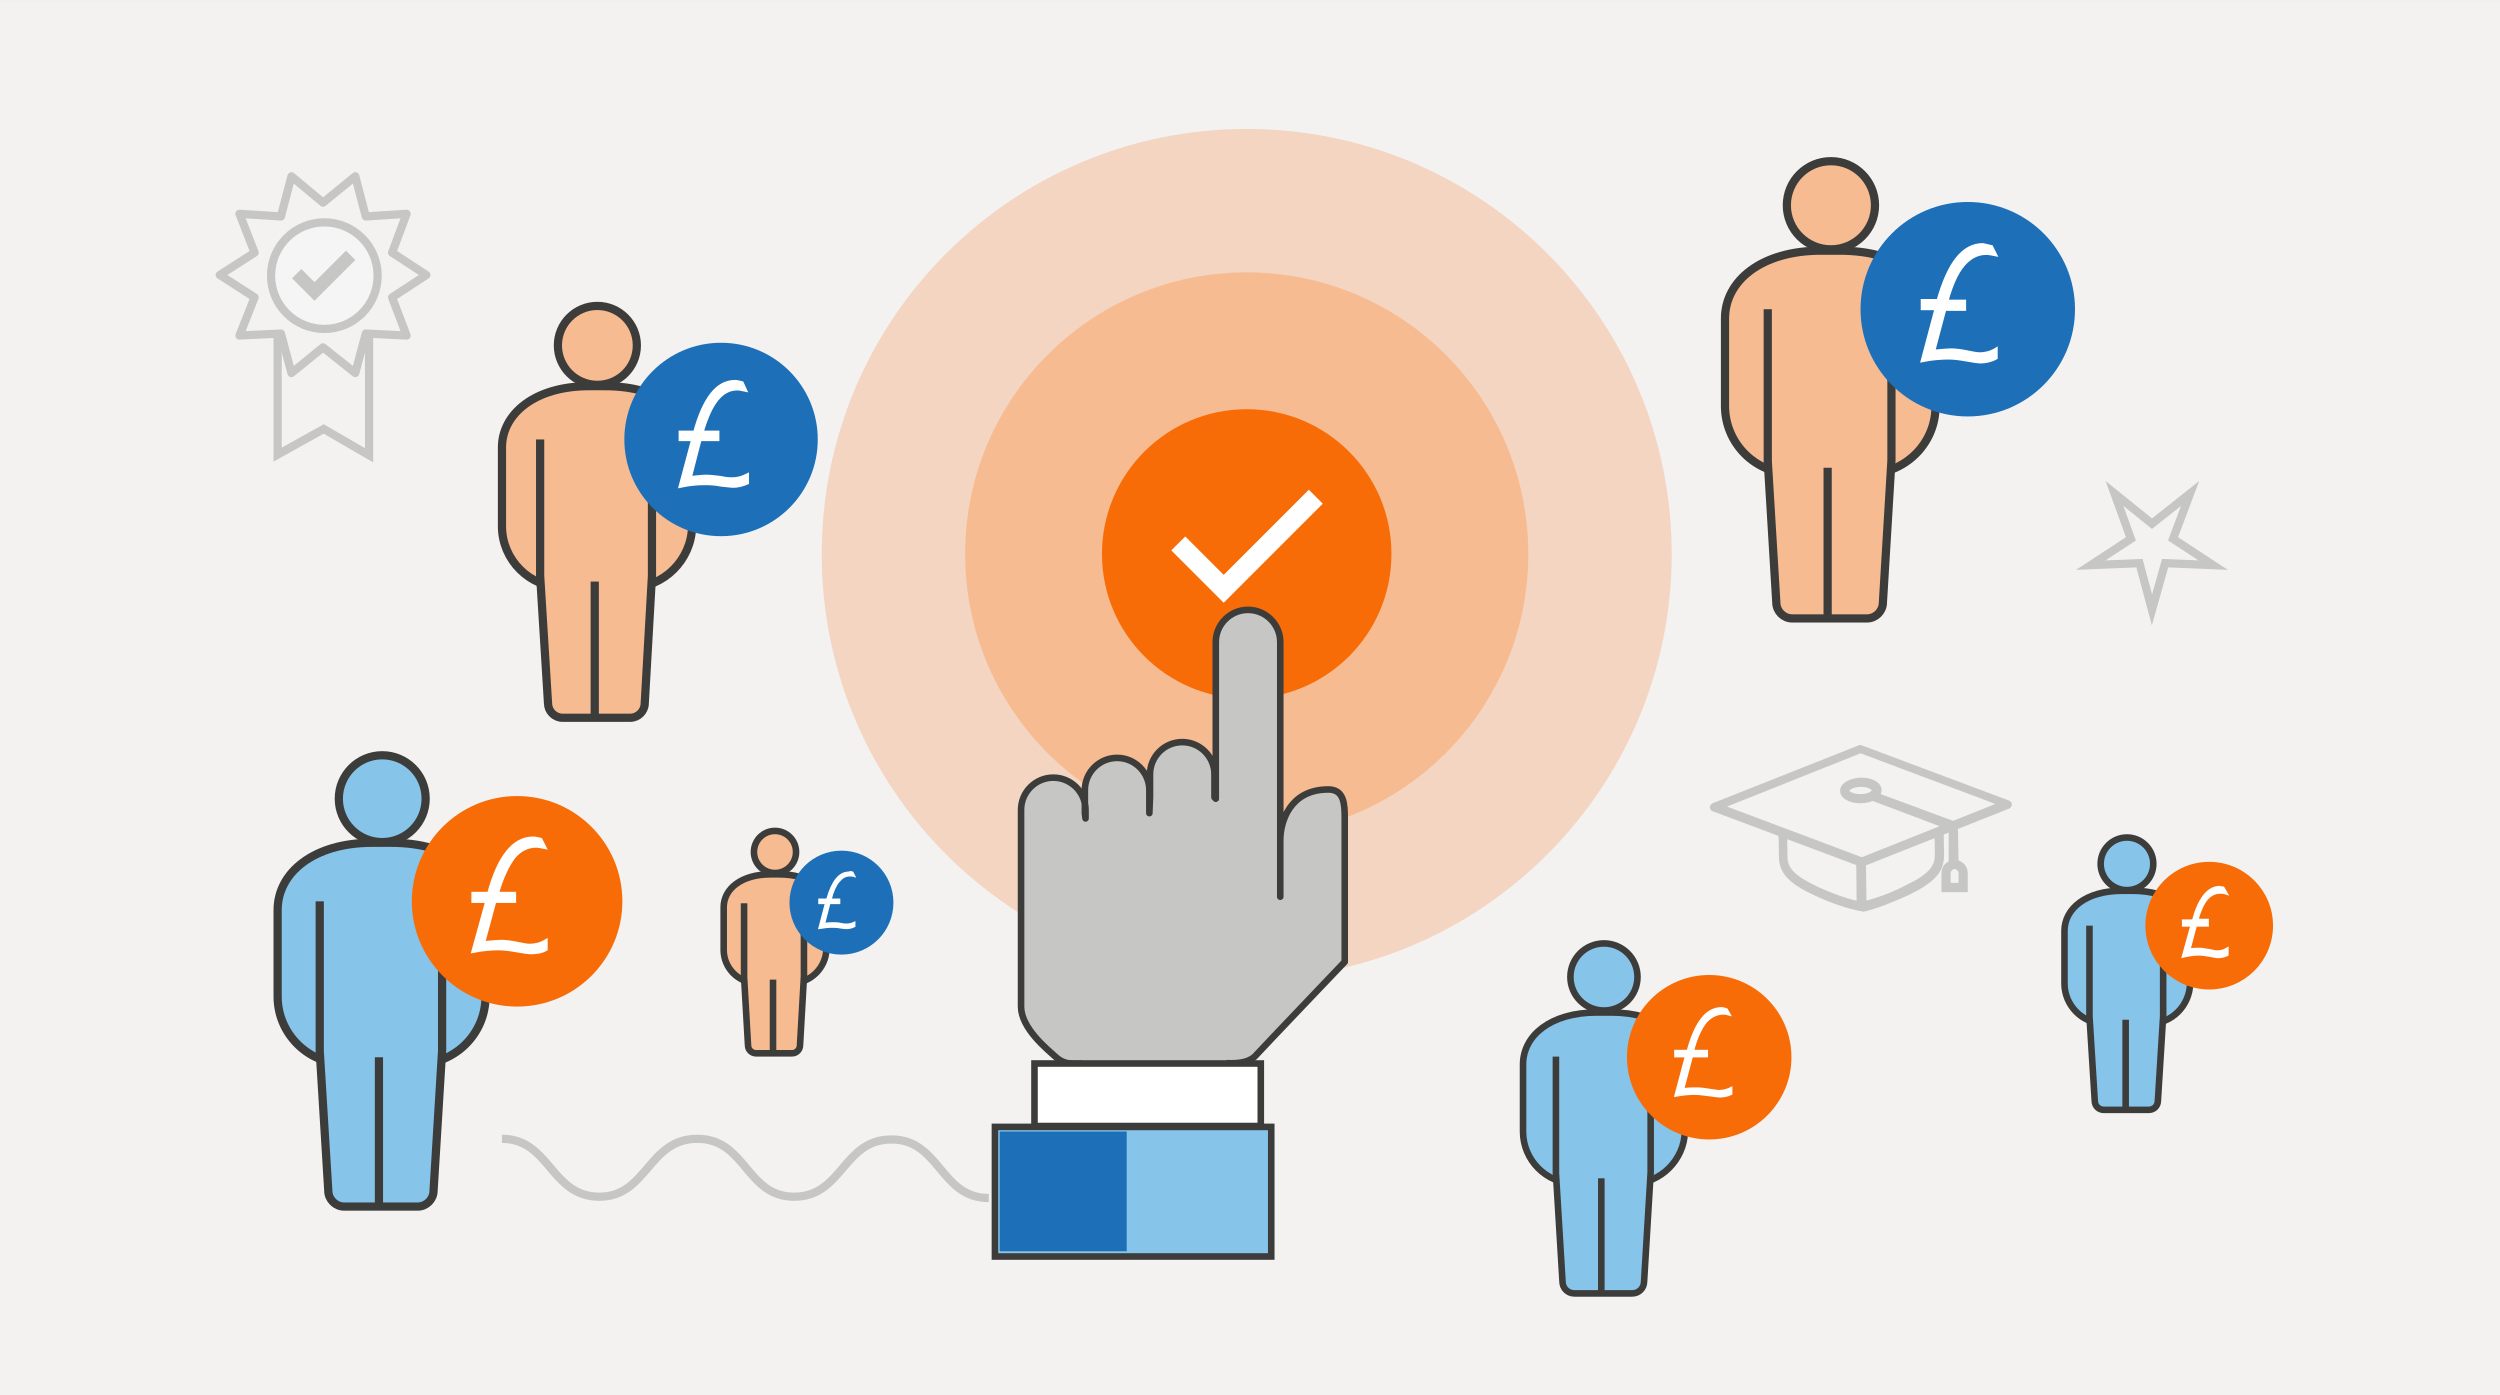
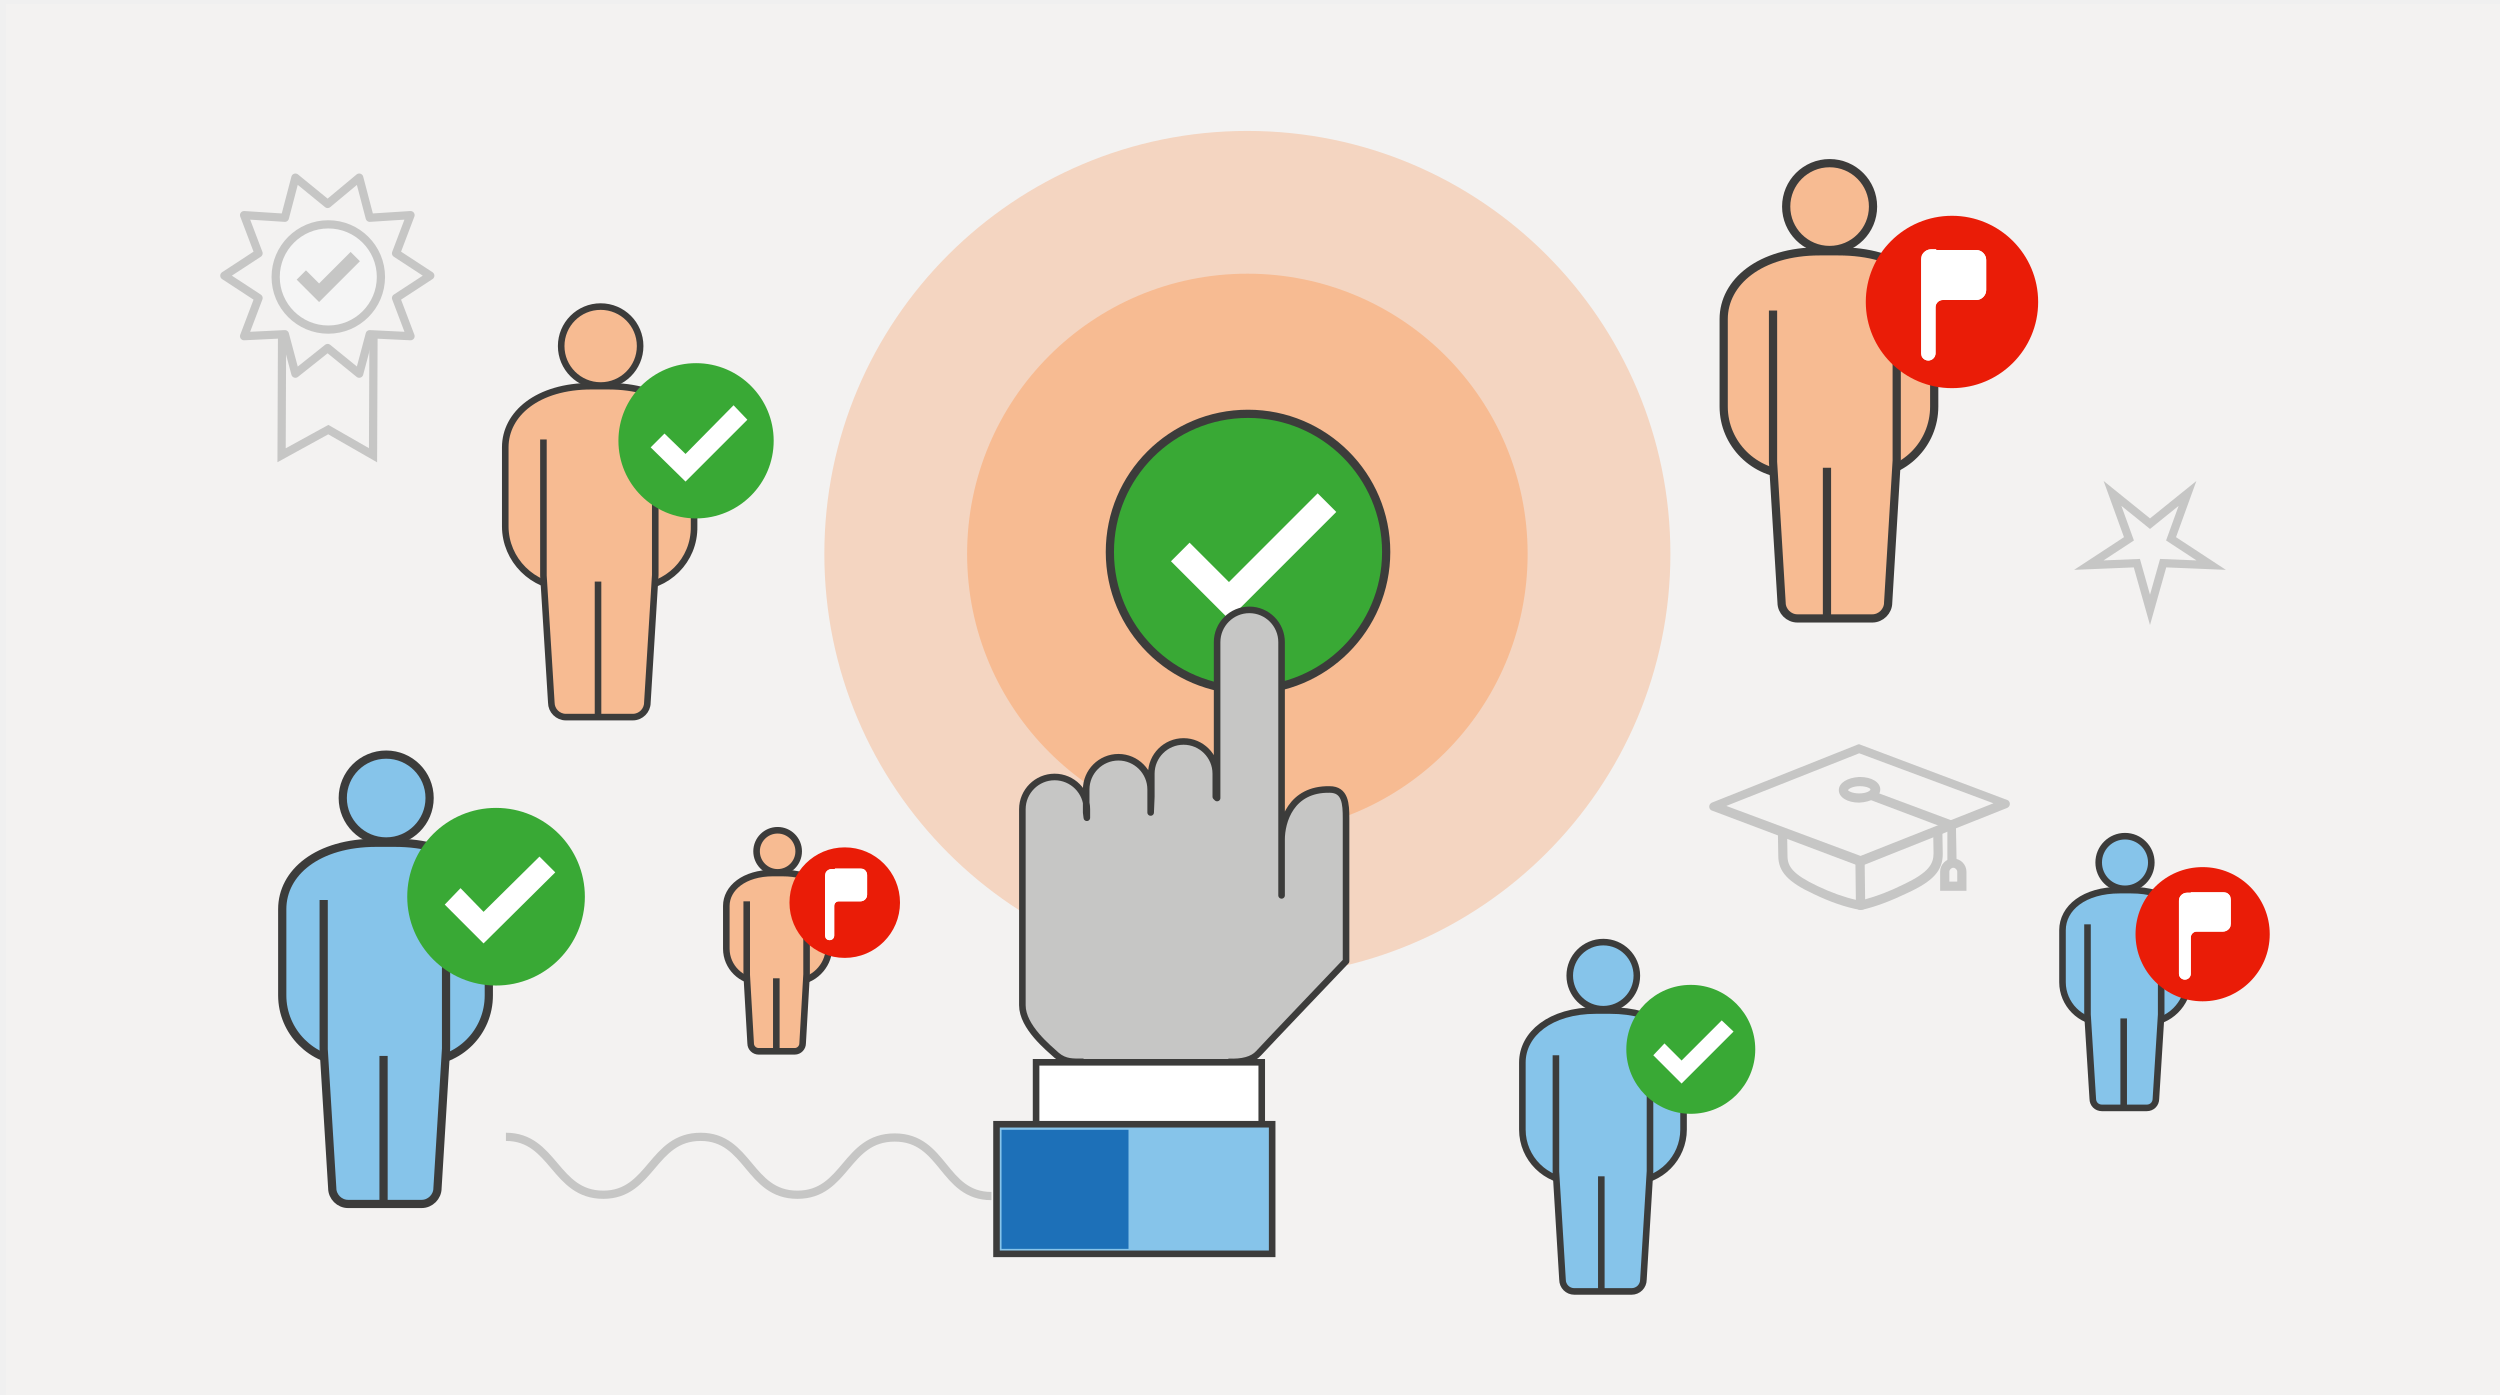
- <svg xmlns="http://www.w3.org/2000/svg" version="1.1" id="Layer_1" x="0px" y="0px" viewBox="0 0 380 212" style="enable-background:new 0 0 380 212;" xml:space="preserve">
+ <svg xmlns="http://www.w3.org/2000/svg" xmlns:xlink="http://www.w3.org/1999/xlink" version="1.1" id="Layer_1" x="0px" y="0px" viewBox="0 0 380 212" style="enable-background:new 0 0 380 212;" xml:space="preserve">
  <style type="text/css">
	.st0{fill-rule:evenodd;clip-rule:evenodd;fill:#F3F2F1;}
- 	.st1{fill:#F76C06;stroke:#3C3C3B;stroke-miterlimit:10;}
- 	.st2{fill:#C6C6C5;stroke:#3C3C3B;stroke-miterlimit:10;}
- 	.st3{fill:#86C4EA;stroke:#3C3C3B;stroke-miterlimit:10;}
- 	.st4{fill:#1D70B8;}
- 	.st5{fill:none;stroke:#3C3C3B;stroke-miterlimit:10;}
- 	.st6{fill:none;stroke:#1D70B8;stroke-width:1.25;stroke-miterlimit:10;}
- 	.st7{fill:#FFFFFF;stroke:#3C3C3B;stroke-miterlimit:10;}
- 	.st8{fill:none;stroke:#3C3C3B;stroke-width:2;stroke-miterlimit:10;}
- 	.st9{fill:#C6C6C5;stroke:#3C3C3B;stroke-linejoin:round;stroke-miterlimit:10;}
- 	.st10{fill:none;stroke:#C6C6C5;stroke-width:1.25;stroke-miterlimit:10;}
- 	.st11{fill:#C6C6C5;}
- 	.st12{fill:#F3F2F1;stroke:#C6C6C5;stroke-width:1.25;stroke-miterlimit:10;}
- 	.st13{fill:#F4D5C1;}
- 	.st14{fill:#F7BB92;}
- 	.st15{fill:#F76C06;}
- 	.st16{fill:#86C4EA;stroke:#3C3C3B;stroke-width:1.25;stroke-miterlimit:10;}
- 	.st17{fill:none;stroke:#3C3C3B;stroke-width:1.25;stroke-miterlimit:10;}
- 	.st18{fill:#FFFFFF;stroke:#FFFFFF;stroke-width:0.5;stroke-miterlimit:10;}
- 	.st19{fill:#F7BB92;stroke:#3C3C3B;stroke-width:1.25;stroke-miterlimit:10;}
- 	.st20{fill:#FFFFFF;stroke:#FFFFFF;stroke-width:0.25;stroke-miterlimit:10;}
- 	.st21{fill:#F7BB92;stroke:#3C3C3B;stroke-miterlimit:10;}
- 	.st22{fill:#F3F2F1;stroke:#C6C6C5;stroke-width:1.25;stroke-linejoin:round;stroke-miterlimit:10;}
- 	.st23{fill:#F5F5F5;stroke:#C6C6C5;stroke-width:1.25;stroke-linejoin:round;stroke-miterlimit:10;}
- 	.st24{fill:none;stroke:#C6C6C5;stroke-width:2;stroke-miterlimit:10;}
- 	.st25{fill:#F3F2F1;}
- 	.st26{fill:none;stroke:#FFFFFF;stroke-width:3;stroke-miterlimit:10;}
+ 	.st1{fill:#F4D5C1;}
+ 	.st2{fill:#F7BB92;}
+ 	.st3{fill:#86C4EA;stroke:#3C3C3B;stroke-width:1.25;stroke-miterlimit:10;}
+ 	.st4{fill:none;stroke:#3C3C3B;stroke-width:1.25;stroke-miterlimit:10;}
+ 	.st5{fill:#F7BB92;stroke:#3C3C3B;stroke-width:1.25;stroke-miterlimit:10;}
+ 	.st6{fill:#86C4EA;stroke:#3C3C3B;stroke-miterlimit:10;}
+ 	.st7{fill:none;stroke:#3C3C3B;stroke-miterlimit:10;}
+ 	.st8{fill:#F7BB92;stroke:#3C3C3B;stroke-miterlimit:10;}
+ 	.st9{fill:#F3F2F1;stroke:#C6C6C5;stroke-width:1.25;stroke-miterlimit:10;}
+ 	.st10{fill:#F3F2F1;stroke:#C6C6C5;stroke-width:1.25;stroke-linejoin:round;stroke-miterlimit:10;}
+ 	.st11{fill:#F5F5F5;stroke:#C6C6C5;stroke-width:1.25;stroke-linejoin:round;stroke-miterlimit:10;}
+ 	.st12{fill:none;stroke:#C6C6C5;stroke-width:2;stroke-miterlimit:10;}
+ 	.st13{fill:#F3F2F1;}
+ 	.st14{fill:#C6C6C5;}
+ 	.st15{fill:none;stroke:#C6C6C5;stroke-width:1.25;stroke-miterlimit:10;}
+ 	.st16{fill:#39A935;stroke:#3C3C3B;stroke-width:1.25;stroke-miterlimit:10;}
+ 	.st17{fill:none;stroke:#FFFFFF;stroke-width:4;stroke-miterlimit:10;}
+ 	.st18{fill:#C6C6C5;stroke:#3C3C3B;stroke-linejoin:round;stroke-miterlimit:10;}
+ 	.st19{fill:#FFFFFF;stroke:#3C3C3B;stroke-miterlimit:10;}
+ 	.st20{fill:#1D70B8;}
+ 	.st21{fill:#EA1C07;}
+ 	.st22{clip-path:url(#SVGID_00000114795679045104964370000007397164315172735111_);}
+ 	.st23{clip-path:url(#SVGID_00000056414300517577376310000014920754704589030058_);}
+ 	.st24{clip-path:url(#SVGID_00000036253452081469710280000016693524814414027161_);}
+ 	.st25{fill:#39A935;}
+ 	.st26{fill:#FFFFFF;}
</style>
-   <rect x="1227.2" y="1643.7" class="st0" width="329.2" height="183.6" />
-   <polygon class="st1" points="1365.7,1716.8 1413.7,1694.6 1413.7,1772.7 1365.7,1750.6 " />
-   <rect x="1328.1" y="1719.9" class="st2" width="21.7" height="27.7" />
-   <rect x="1333.5" y="1716.9" class="st3" width="32.4" height="33.7" />
-   <rect x="1334.3" y="1717.6" class="st4" width="30.9" height="15.5" />
-   <rect x="1413.6" y="1692.3" transform="matrix(-1 -1.224647e-16 1.224647e-16 -1 2831.65 3468.437)" class="st3" width="4.4" height="83.8" />
-   <rect x="1414.3" y="1693.1" class="st4" width="2.9" height="39.8" />
-   <line class="st5" x1="1372.7" y1="1733.4" x2="1405.1" y2="1733.4" />
-   <line class="st5" x1="1372.7" y1="1724.5" x2="1405.1" y2="1717.1" />
-   <line class="st5" x1="1372.7" y1="1742.3" x2="1405.1" y2="1749.7" />
-   <polygon class="st2" points="1354.8,1750.8 1344,1750.8 1351.6,1778.5 1362.5,1778.5 " />
+   <rect x="0.9" y="0.6" class="st0" width="379.7" height="211.8" />
+   <circle class="st1" cx="189.6" cy="84.2" r="64.3" />
+   <circle class="st2" cx="189.6" cy="84.2" r="42.6" />
  <g>
-     <line class="st6" x1="1458.8" y1="1732.8" x2="1431.6" y2="1732.8" />
-     <polyline class="st6" points="1449.5,1723.3 1458.9,1732.7 1449.2,1742.4  " />
+     <path class="st3" d="M64.2,161.4H53c-5.6,0-10.1-4.6-10.1-10.1v-13.1c0-5.6,5.4-10.1,14.3-10.1H60c9.3,0,14.3,4.6,14.3,10.1v13.1   C74.3,156.9,69.8,161.4,64.2,161.4z" />
+     <circle class="st3" cx="58.7" cy="121.3" r="6.6" />
+     <path class="st3" d="M67.8,136.8v22.6l-1.3,21.2c0,1.3-1.1,2.4-2.4,2.4H52.9c-1.3,0-2.4-1.1-2.4-2.4l-1.3-21.1v-22.7" />
+     <line class="st4" x1="58.3" y1="182.8" x2="58.3" y2="160.5" />
+   </g>
+   <path class="st5" d="M283.7,72.1h-11.4c-5.6,0-10.3-4.6-10.3-10.3V48.5c0-5.6,5.5-10.3,14.6-10.3h2.8c9.5,0,14.6,4.6,14.6,10.3v13.3  C294,67.5,289.4,72.1,283.7,72.1z" />
+   <circle class="st5" cx="278.1" cy="31.4" r="6.6" />
+   <path class="st5" d="M288.3,47.1V70L287,91.6c0,1.3-1.1,2.4-2.4,2.4h-11.4c-1.3,0-2.4-1.1-2.4-2.4l-1.3-21.4v-23" />
+   <line class="st4" x1="277.7" y1="93.8" x2="277.7" y2="71.1" />
+   <g>
+     <path class="st6" d="M248,179.6h-8.7c-4.3,0-7.9-3.5-7.9-7.9v-10.2c0-4.3,4.2-7.9,11.2-7.9h2.1c7.3,0,11.2,3.5,11.2,7.9v10.2   C255.9,176,252.4,179.6,248,179.6z" />
+     <circle class="st6" cx="243.7" cy="148.3" r="5.1" />
+     <path class="st6" d="M250.8,160.4V178l-1,16.5c0,1-0.8,1.8-1.8,1.8h-8.7c-1,0-1.8-0.8-1.8-1.8l-1-16.4v-17.7" />
+     <line class="st7" x1="243.4" y1="196.2" x2="243.4" y2="178.8" />
+   </g>
+   <path class="st8" d="M120.9,149.2h-5.5c-2.7,0-5-2.2-5-5v-6.5c0-2.7,2.7-5,7.1-5h1.4c4.6,0,7.1,2.2,7.1,5v6.5  C125.9,146.9,123.6,149.2,120.9,149.2z" />
+   <circle class="st8" cx="118.2" cy="129.4" r="3.2" />
+   <path class="st8" d="M122.6,137v11.1l-0.6,10.5c0,0.6-0.5,1.2-1.2,1.2h-5.5c-0.6,0-1.2-0.5-1.2-1.2l-0.6-10.4V137" />
+   <line class="st7" x1="118" y1="159.7" x2="118" y2="148.7" />
+   <path class="st8" d="M96.3,89.3H86.1c-5.1,0-9.3-4.2-9.3-9.3v-12c0-5.1,4.9-9.3,13.1-9.3h2.5c8.5,0,13.1,4.2,13.1,9.3v12  C105.6,85.2,101.4,89.3,96.3,89.3z" />
+   <circle class="st8" cx="91.3" cy="52.6" r="6" />
+   <path class="st8" d="M99.6,66.8v20.6l-1.2,19.4c0,1.2-1,2.2-2.2,2.2H86c-1.2,0-2.2-1-2.2-2.2l-1.2-19.3V66.8" />
+   <line class="st7" x1="90.9" y1="108.8" x2="90.9" y2="88.4" />
+   <g>
+     <path class="st6" d="M326.4,155.4h-6.8c-3.4,0-6.1-2.8-6.1-6.1v-7.9c0-3.4,3.3-6.1,8.7-6.1h1.7c5.6,0,8.7,2.8,8.7,6.1v7.9   C332.5,152.6,329.7,155.4,326.4,155.4z" />
+     <circle class="st6" cx="323" cy="131.1" r="4" />
+     <path class="st6" d="M328.5,140.5v13.7l-0.8,12.8c0,0.8-0.6,1.4-1.4,1.4h-6.8c-0.8,0-1.4-0.6-1.4-1.4l-0.8-12.8v-13.7" />
+     <line class="st7" x1="322.8" y1="168.3" x2="322.8" y2="154.8" />
  </g>
  <g>
-     <line class="st6" x1="1451" y1="1705.5" x2="1424.5" y2="1711.4" />
-     <polyline class="st6" points="1440,1698.2 1451.2,1705.4 1443.8,1717  " />
+     <polygon class="st9" points="42.8,69.2 42.9,43.8 56.8,43.9 56.7,69.2 49.9,65.3  " />
+     <polygon class="st10" points="49.8,31 54.6,27 56.2,33.1 62.4,32.7 60.2,38.5 65.4,41.9 60.2,45.3 62.4,51.1 56.2,50.8 54.6,56.8    49.8,52.9 44.9,56.8 43.3,50.8 37.1,51.1 39.3,45.3 34.1,41.9 39.3,38.5 37.1,32.7 43.3,33.1 44.9,27  " />
+     <circle class="st11" cx="49.9" cy="42.1" r="8" />
+     <polyline class="st12" points="45.8,41.8 48.5,44.5 54,39  " />
  </g>
  <g>
-     <line class="st6" x1="1450.2" y1="1759.8" x2="1423.7" y2="1753.9" />
-     <polyline class="st6" points="1443.3,1748.5 1450.4,1759.8 1438.7,1767.2  " />
+     <path class="st13" d="M282.7,120.4c-2.2,0-4.4,0-6.7,0.1c-2.9,0.1-5.2,1.7-5.1,3.7c0,2,0,3.9,0.1,5.9c0,1.9,1,3.4,5,5.2   c2.4,1.1,4.7,1.9,6.9,2.4L282.7,120.4z" />
+     <path class="st14" d="M282.8,138.3c0,0-0.1,0-0.1,0c-2.2-0.4-4.5-1.2-7-2.4c-3.9-1.8-5.4-3.4-5.4-5.8l-0.1-5.9   c0-2.3,2.6-4.3,5.8-4.3l6.7-0.1c0,0,0,0,0,0c0.4,0,0.7,0.3,0.7,0.7l0.2,17.2c0,0.2-0.1,0.4-0.3,0.5   C283.1,138.2,283,138.3,282.8,138.3z M282,121.1l-6,0.1c-2.4,0.1-4.5,1.4-4.4,3l0.1,5.9c0,1.6,0.8,2.8,4.6,4.6   c2.1,1,4.1,1.7,5.9,2.1L282,121.1z" />
+     <path class="st13" d="M282.6,120.4c2.2,0,4.4,0,6.7-0.1c2.9,0,5.2,1.6,5.2,3.6c0,2,0,3.9,0.1,5.9c0,1.9-0.9,3.4-4.9,5.3   c-2.4,1.2-4.7,2-6.8,2.5L282.6,120.4z" />
+     <path class="st14" d="M282.8,138.3c-0.2,0-0.3-0.1-0.4-0.1c-0.2-0.1-0.3-0.3-0.3-0.5l-0.2-17.2c0-0.4,0.3-0.7,0.7-0.7l6.7-0.1   c3.2,0,5.9,1.9,5.9,4.2l0.1,5.9c0,2.5-1.4,4.1-5.3,5.9c-2.5,1.2-4.8,2.1-7,2.6C282.9,138.3,282.9,138.3,282.8,138.3z M283.3,121   l0.2,15.7c1.8-0.5,3.7-1.2,5.9-2.3c3.8-1.8,4.5-3.1,4.5-4.7l-0.1-5.9c0-1.5-2.1-2.8-4.5-2.9L283.3,121z" />
+     <path class="st13" d="M282.7,130.9l-22.3-8.4l22.1-8.8l22.3,8.4L282.7,130.9z" />
+     <path class="st14" d="M282.7,131.6c-0.1,0-0.2,0-0.2,0l-22.3-8.4c-0.3-0.1-0.4-0.4-0.4-0.6c0-0.3,0.2-0.5,0.4-0.6l22.1-8.8   c0.2-0.1,0.3-0.1,0.5,0l22.3,8.4c0.3,0.1,0.4,0.4,0.4,0.6c0,0.3-0.2,0.5-0.4,0.6l-22.1,8.8C282.9,131.5,282.8,131.6,282.7,131.6z    M262.4,122.5l20.4,7.6l20.2-8l-20.4-7.6L262.4,122.5z" />
+     <path class="st14" d="M296.7,131.7c-0.4,0-0.7-0.3-0.7-0.7l0-5l-13.8-5.2c-0.4-0.1-0.5-0.5-0.4-0.9c0.1-0.4,0.5-0.5,0.9-0.4   l14.2,5.3c0.3,0.1,0.4,0.4,0.4,0.6l0.1,5.5C297.4,131.3,297.1,131.7,296.7,131.7C296.7,131.7,296.7,131.7,296.7,131.7z" />
+     <path class="st13" d="M285.1,120c0,0.7-1.1,1.2-2.4,1.3c-1.3,0-2.4-0.5-2.4-1.2c0-0.7,1.1-1.2,2.4-1.3   C284,118.8,285.1,119.3,285.1,120z" />
+     <path class="st14" d="M282.6,122c-1.8,0-3.1-0.8-3.1-1.9c0-1.1,1.3-1.9,3.1-2l0.1,0c1.8,0,3.1,0.8,3.1,1.9   C285.8,121.1,284.5,121.9,282.6,122C282.7,122,282.6,122,282.6,122z M282.7,119.5c-1.1,0-1.7,0.4-1.8,0.6c0,0.1,0.6,0.5,1.7,0.5   v0.7l0-0.7c1.1,0,1.7-0.4,1.7-0.6C284.4,119.9,283.8,119.5,282.7,119.5z" />
+     <path class="st13" d="M298.1,134.7v-2.2c0-0.7-0.6-1.3-1.3-1.3c-0.7,0-1.3,0.6-1.3,1.3v2.2H298.1z" />
+     <path class="st14" d="M298.8,135.4h-3.9v-2.9c0-1.1,0.9-2,2-2c1.1,0,2,0.9,2,2V135.4z M296.3,134h1.2v-1.5c0-0.3-0.3-0.6-0.6-0.6   c-0.3,0-0.6,0.3-0.6,0.6V134z" />
+   </g>
+   <polygon class="st9" points="326.8,79.6 332.5,75 330,81.9 336.1,85.9 328.8,85.6 326.8,92.7 324.8,85.6 317.5,85.9 323.6,81.9   321.1,75 " />
+   <path class="st15" d="M76.9,172.8c7.3,0,7.4,8.8,14.8,8.8c7.3,0,7.4-8.8,14.8-8.8c7.3,0,7.3,8.8,14.7,8.8s7.3-8.7,14.8-8.7  s7.3,8.9,14.7,8.9" />
+   <g>
+     <circle class="st16" cx="189.7" cy="83.9" r="21" />
+     <polyline class="st17" points="179.4,83.9 186.8,91.3 201.7,76.4  " />
  </g>
  <g>
-     <polygon class="st2" points="1266.6,1702.1 1301.8,1702.1 1301.8,1725.5 1281.6,1725.5 1272.8,1732.6 1272.7,1725.5 1266.6,1725.5     " />
-     <polygon class="st7" points="1318.1,1688.2 1275.6,1688.2 1275.6,1716.4 1300,1716.4 1310.7,1724.9 1310.7,1716.4 1318.1,1716.4     " />
-     <line class="st5" x1="1283.5" y1="1697.3" x2="1309.8" y2="1697.3" />
-     <line class="st5" x1="1283.5" y1="1702.3" x2="1309.8" y2="1702.3" />
-     <line class="st5" x1="1283.5" y1="1707.3" x2="1302.2" y2="1707.3" />
+     <path class="st18" d="M164.7,161.4c-1.6,0-2.8,0.1-4.1-1c-1.2-1.1-5.2-4.3-5.2-7.6c0-2.5,0-26.3,0-26.3V123c0-2.7,2.2-4.9,4.9-4.9   h0c2.7,0,4.9,2.2,4.9,4.9v1.3l-0.1-0.8v-3.5c0-2.7,2.2-4.9,4.9-4.9h0c2.7,0,4.9,2.2,4.9,4.9v3.5l0.1-2.4v-3.5   c0-2.7,2.2-4.9,4.9-4.9l0,0c2.7,0,4.9,2.2,4.9,4.9v3.5l0.2,0.2V97.6c0-2.7,2.2-4.9,4.9-4.9h0c2.7,0,4.9,2.2,4.9,4.9v38.5h0v-8.5   c0-2.7,1.4-7.7,7.3-7.6h0c2.4,0,2.5,2.2,2.5,4.4v21.7c0,0-12.4,13-13.3,14s-2.5,1.4-4.6,1.3" />
+     <rect x="169.9" y="149" transform="matrix(-1.836970e-16 1 -1 -1.836970e-16 340.7845 -8.4275)" class="st19" width="9.5" height="34.3" />
+     <rect x="162.6" y="159.8" transform="matrix(6.123234e-17 -1 1 6.123234e-17 -8.3309 353.186)" class="st6" width="19.7" height="41.9" />
+     <rect x="152.8" y="171.1" transform="matrix(6.123234e-17 -1 1 6.123234e-17 -18.8667 342.6278)" class="st20" width="18.1" height="19.3" />
  </g>
  <g>
-     <polygon class="st2" points="1289.2,1775 1313.6,1775 1313.6,1791.2 1299.6,1791.2 1293.5,1796.1 1293.5,1791.2 1289.2,1791.2  " />
-     <polygon class="st7" points="1324.9,1765.3 1295.5,1765.3 1295.5,1784.9 1312.4,1784.9 1319.8,1790.8 1319.8,1784.9 1324.9,1784.9     " />
-     <line class="st5" x1="1301" y1="1771.6" x2="1319.2" y2="1771.6" />
-     <line class="st5" x1="1301" y1="1775.1" x2="1319.2" y2="1775.1" />
-     <line class="st5" x1="1301" y1="1778.6" x2="1313.9" y2="1778.6" />
-   </g>
-   <g>
-     <polygon class="st3" points="1399.9,1801.5 1383.1,1801.5 1383.1,1778 1394.7,1778 1399.9,1782.8  " />
-     <polyline class="st5" points="1394.5,1779.2 1394.5,1782.9 1398.5,1782.9  " />
-     <line class="st5" x1="1385.5" y1="1788.6" x2="1397.7" y2="1788.6" />
-     <line class="st5" x1="1385.5" y1="1791.1" x2="1397.7" y2="1791.1" />
-     <line class="st5" x1="1385.5" y1="1793.6" x2="1394.7" y2="1793.6" />
-     <line class="st5" x1="1385.5" y1="1786.2" x2="1397.7" y2="1786.2" />
-   </g>
-   <g>
-     <polygon class="st3" points="1359.5,1698.4 1339.4,1698.4 1339.4,1670.1 1353.3,1670.1 1359.5,1675.9  " />
-     <polyline class="st5" points="1353.1,1671.5 1353.1,1676 1357.8,1676  " />
-     <line class="st5" x1="1342.2" y1="1682.9" x2="1356.9" y2="1682.9" />
-     <line class="st5" x1="1342.2" y1="1685.9" x2="1356.9" y2="1685.9" />
-     <line class="st5" x1="1342.2" y1="1688.8" x2="1353.3" y2="1688.8" />
-     <line class="st5" x1="1342.2" y1="1679.9" x2="1356.9" y2="1679.9" />
-   </g>
-   <g>
-     <path class="st7" d="M1471.5,1740.6l44.4,0l0.1,0h0.1c2.7,0,4.9-2.2,4.9-4.9h0v-42.4h-44.8v8.1" />
-     <path class="st2" d="M1476.3,1701.6v34.1c0,2.7-2.2,4.9-4.9,4.9h-0.1c-2.7,0-4.9-2.2-4.9-4.9v-34.1H1476.3z" />
-     <line class="st5" x1="1471.5" y1="1705.9" x2="1471.5" y2="1736.3" />
-     <rect x="1482.7" y="1699.7" class="st1" width="10.8" height="10.8" />
-     <line class="st8" x1="1497.6" y1="1702.5" x2="1515.6" y2="1702.5" />
-     <line class="st8" x1="1497.6" y1="1707.6" x2="1512.2" y2="1707.6" />
-     <line class="st5" x1="1482.2" y1="1716.2" x2="1515.6" y2="1716.2" />
-     <line class="st5" x1="1482.2" y1="1721.3" x2="1515.6" y2="1721.3" />
-     <line class="st5" x1="1482.2" y1="1726.4" x2="1515.6" y2="1726.4" />
-     <line class="st5" x1="1482.2" y1="1731.5" x2="1505.7" y2="1731.5" />
-   </g>
-   <g>
-     <path class="st9" d="M1493.8,1778.1c-1.1,0-1.9,0.1-2.8-0.7c-0.8-0.7-3.6-3-3.6-5.2c0-1.7,0-18.1,0-18.1v-2.4   c0-1.9,1.5-3.4,3.4-3.4l0,0c1.9,0,3.4,1.5,3.4,3.4v0.9l-0.1-0.6v-2.4c0-1.9,1.5-3.4,3.4-3.4l0,0c1.9,0,3.4,1.5,3.4,3.4v2.4l0.1-1.6   v-2.4c0-1.9,1.5-3.4,3.4-3.4h0c1.9,0,3.4,1.5,3.4,3.4v2.4l0.1,0.2v-16.4c0-1.9,1.5-3.4,3.4-3.4l0,0c1.9,0,3.4,1.5,3.4,3.4v26.5h0   v-5.9c0-1.9,1-5.3,5-5.2l0,0c1.7,0,1.7,1.5,1.7,3v14.9c0,0-8.5,8.9-9.1,9.6c-0.6,0.7-1.7,1-3.2,0.9" />
-     <rect x="1497.4" y="1769.6" transform="matrix(-1.836970e-16 1 -1 -1.836970e-16 3282.012 280.7776)" class="st7" width="6.5" height="23.6" />
-     <rect x="1492.4" y="1777" transform="matrix(6.123234e-17 -1 1 6.123234e-17 -292.2922 3290.532)" class="st3" width="13.5" height="28.8" />
-     <rect x="1485.6" y="1784.8" transform="matrix(6.123234e-17 -1 1 6.123234e-17 -299.5312 3283.278)" class="st4" width="12.5" height="13.2" />
-   </g>
-   <path class="st10" d="M1402.9,1672.5c5.3,0,5.3,6.3,10.7,6.3c5.3,0,5.3-6.3,10.7-6.3c5.3,0,5.3,6.3,10.6,6.3c5.3,0,5.3-6.3,10.7-6.3  s5.3,6.4,10.6,6.4" />
-   <g>
+     <circle class="st21" cx="296.7" cy="45.9" r="13.1" />
    <g>
-       <rect x="1462.8" y="1673.7" transform="matrix(0.9444 0.3287 -0.3287 0.9444 631.8187 -388.0783)" class="st11" width="1.6" height="1.6" />
-       <rect x="1464.2" y="1671.3" transform="matrix(0.7518 0.6594 -0.6594 0.7518 1466.082 -551.0302)" class="st11" width="1.6" height="1.6" />
-       <rect x="1466.6" y="1669.4" transform="matrix(0.4471 0.8945 -0.8945 0.4471 2305.282 -389.1447)" class="st11" width="1.6" height="1.6" />
-       <rect x="1469.4" y="1668.6" transform="matrix(7.835844e-02 0.9969 -0.9969 7.835844e-02 3019.349 72.9053)" class="st11" width="1.6" height="1.6" />
-       <rect x="1472.5" y="1669.1" transform="matrix(-0.3557 0.9346 -0.9346 -0.3557 3558.046 886.7704)" class="st11" width="1.6" height="1.6" />
-       <rect x="1475" y="1670.5" transform="matrix(-0.6628 0.7488 -0.7488 -0.6628 3705.406 1674.173)" class="st11" width="1.6" height="1.6" />
-       <rect x="1476.7" y="1673" transform="matrix(-0.9099 0.4149 -0.4149 -0.9099 3516.342 2583.773)" class="st11" width="1.6" height="1.6" />
-       <rect x="1477.5" y="1675.9" transform="matrix(-0.9997 2.284168e-02 -2.284168e-02 -0.9997 2994.422 3319.137)" class="st11" width="1.6" height="1.6" />
-     </g>
-     <rect x="1477.1" y="1678.7" transform="matrix(-0.9444 -0.3287 0.3287 -0.9444 2321.465 3751.503)" class="st11" width="1.6" height="1.6" />
-     <rect x="1475.6" y="1681.2" transform="matrix(-0.7518 -0.6594 0.6594 -0.7518 1477.43 3920.062)" class="st11" width="1.6" height="1.6" />
-     <rect x="1473.3" y="1683" transform="matrix(-0.4471 -0.8945 0.8945 -0.4471 627.0215 3755.183)" class="st11" width="1.6" height="1.6" />
-     <rect x="1470.4" y="1683.8" transform="matrix(-7.835844e-02 -0.9969 0.9969 -7.835844e-02 -92.8928 3283.318)" class="st11" width="1.6" height="1.6" />
-     <rect x="1467.3" y="1683.4" transform="matrix(0.3557 -0.9346 0.9346 0.3557 -628.0513 2457.334)" class="st11" width="1.6" height="1.6" />
-     <rect x="1464.9" y="1681.9" transform="matrix(0.6628 -0.7488 0.7488 0.6628 -765.7613 1664.808)" class="st11" width="1.6" height="1.6" />
-     <rect x="1463.1" y="1679.4" transform="matrix(0.9099 -0.4149 0.4149 0.9099 -565.149 758.7548)" class="st11" width="1.6" height="1.6" />
-     <rect x="1462.4" y="1676.6" transform="matrix(0.9997 -2.284168e-02 2.284168e-02 0.9997 -37.9322 33.8603)" class="st11" width="1.6" height="1.6" />
-   </g>
-   <g>
-     <line class="st10" x1="1272.1" y1="1678.9" x2="1256.4" y2="1678.9" />
-     <line class="st10" x1="1264.2" y1="1686.7" x2="1264.2" y2="1671.1" />
-   </g>
-   <rect x="1262.3" y="1758.8" transform="matrix(-0.7071 0.7071 -0.7071 -0.7071 3407.129 2113.443)" class="st12" width="7.2" height="7.2" />
-   <rect x="0" y="0.3" class="st0" width="381" height="212.5" />
-   <circle class="st13" cx="189.5" cy="84.2" r="64.6" />
-   <circle class="st14" cx="189.5" cy="84.2" r="42.8" />
-   <circle class="st15" cx="189.5" cy="84.2" r="22" />
-   <path class="st9" d="M164.5,161.7c-1.7,0-2.8,0.1-4.1-1.1c-1.2-1.1-5.2-4.3-5.2-7.6c0-2.5,0-26.4,0-26.4v-3.5c0-2.7,2.2-4.9,4.9-4.9  l0,0c2.7,0,4.9,2.2,4.9,4.9v1.3l-0.1-0.8v-3.5c0-2.7,2.2-4.9,4.9-4.9l0,0c2.7,0,4.9,2.2,4.9,4.9v3.5l0.1-2.4v-3.5  c0-2.7,2.2-4.9,4.9-4.9l0,0c2.7,0,4.9,2.2,4.9,4.9v3.5l0.2,0.2V97.6c0-2.7,2.2-4.9,4.9-4.9h0c2.7,0,4.9,2.2,4.9,4.9v38.7h0v-8.6  c0-2.7,1.4-7.7,7.3-7.7l0,0c2.4,0,2.5,2.2,2.5,4.4v21.8c0,0-12.4,13-13.4,14.1c-0.9,1.1-2.5,1.4-4.6,1.3" />
-   <rect x="169.6" y="149.2" transform="matrix(-1.836970e-16 1 -1 -1.836970e-16 340.841 -7.9462)" class="st7" width="9.5" height="34.4" />
-   <rect x="162.3" y="160.1" transform="matrix(6.123234e-17 -1 1 6.123234e-17 -8.8701 353.2854)" class="st3" width="19.7" height="42" />
-   <rect x="152.5" y="171.4" transform="matrix(6.123234e-17 -1 1 6.123234e-17 -19.4423 342.6907)" class="st4" width="18.2" height="19.3" />
-   <g>
-     <path class="st16" d="M63.6,161.7H52.4c-5.6,0-10.2-4.6-10.2-10.2v-13.2c0-5.6,5.4-10.2,14.4-10.2h2.8c9.4,0,14.4,4.6,14.4,10.2   v13.2C73.8,157.1,69.2,161.7,63.6,161.7z" />
-     <circle class="st16" cx="58.1" cy="121.4" r="6.6" />
-     <path class="st16" d="M67.2,137v22.7l-1.3,21.3c0,1.3-1.1,2.4-2.4,2.4H52.3c-1.3,0-2.4-1.1-2.4-2.4l-1.3-21.2V137" />
-     <line class="st17" x1="57.6" y1="183.1" x2="57.6" y2="160.7" />
-   </g>
-   <circle class="st15" cx="78.6" cy="137" r="16" />
-   <g>
-     <path class="st18" d="M82.2,127.6l0.6,1.2c-0.5-0.1-1-0.2-1.3-0.2c-1.3,0-2.5,0.6-3.4,1.7c-0.9,1.2-1.8,3-2.5,5.5h2.6v1.2h-3   l-1.7,6.3c1.2-0.1,2.1-0.2,2.6-0.2c0.7,0,1.6,0.1,2.5,0.3c0.9,0.2,1.6,0.3,1.9,0.3c0.8,0,1.7-0.2,2.5-0.7v1.3   c-0.7,0.4-1.5,0.5-2.4,0.5c-0.3,0-1-0.1-2.1-0.3c-1.1-0.2-2-0.3-2.7-0.3c-1.1,0-2.4,0.1-3.9,0.4L74,137h-2.1v-1.2h2.4   c1.5-5.6,3.8-8.4,6.7-8.4C81.4,127.4,81.8,127.5,82.2,127.6z" />
-   </g>
-   <path class="st19" d="M283.9,72h-11.4c-5.7,0-10.3-4.6-10.3-10.3V48.4c0-5.7,5.5-10.3,14.6-10.3h2.8c9.5,0,14.6,4.6,14.6,10.3v13.4  C294.2,67.4,289.6,72,283.9,72z" />
-   <circle class="st19" cx="278.3" cy="31.2" r="6.7" />
-   <path class="st19" d="M287.5,47v23l-1.3,21.6c0,1.3-1.1,2.4-2.4,2.4h-11.4c-1.3,0-2.4-1.1-2.4-2.4l-1.3-21.5V47" />
-   <line class="st17" x1="277.8" y1="93.8" x2="277.8" y2="71.1" />
-   <circle class="st4" cx="299.1" cy="47" r="16.3" />
-   <g>
-     <path class="st18" d="M302.7,37.5l0.6,1.2c-0.5-0.1-1-0.2-1.4-0.2c-1.3,0-2.5,0.6-3.5,1.8c-1,1.2-1.8,3-2.5,5.5h2.7V47h-3l-1.7,6.4   c1.2-0.1,2.1-0.2,2.6-0.2c0.7,0,1.6,0.1,2.5,0.3s1.6,0.3,1.9,0.3c0.8,0,1.7-0.2,2.5-0.7v1.3c-0.7,0.4-1.6,0.6-2.4,0.6   c-0.3,0-1-0.1-2.1-0.3c-1.1-0.2-2-0.3-2.7-0.3c-1.1,0-2.5,0.1-4,0.4l2.1-7.9h-2.1v-1.2h2.4c1.6-5.7,3.8-8.5,6.8-8.5   C301.9,37.3,302.3,37.4,302.7,37.5z" />
-   </g>
-   <g>
-     <g>
-       <path class="st3" d="M248.1,179.9h-8.7c-4.4,0-7.9-3.6-7.9-7.9v-10.2c0-4.4,4.2-7.9,11.2-7.9h2.2c7.3,0,11.2,3.6,11.2,7.9V172    C256,176.3,252.4,179.9,248.1,179.9z" />
-       <circle class="st3" cx="243.8" cy="148.5" r="5.1" />
-       <path class="st3" d="M250.9,160.6v17.6l-1,16.6c0,1-0.8,1.8-1.8,1.8h-8.8c-1,0-1.8-0.8-1.8-1.8l-1-16.5v-17.7" />
-       <line class="st5" x1="243.4" y1="196.6" x2="243.4" y2="179.1" />
-     </g>
-     <circle class="st15" cx="259.8" cy="160.7" r="12.5" />
-     <g>
-       <path class="st20" d="M262.5,153.4l0.5,0.9c-0.4-0.1-0.7-0.2-1-0.2c-1,0-1.9,0.4-2.7,1.3c-0.7,0.9-1.4,2.3-1.9,4.3h2.1v0.9h-2.3    l-1.3,4.9c0.9-0.1,1.6-0.1,2-0.1c0.6,0,1.2,0.1,1.9,0.2c0.7,0.1,1.2,0.2,1.5,0.2c0.7,0,1.3-0.2,1.9-0.5v1    c-0.6,0.3-1.2,0.4-1.9,0.4c-0.2,0-0.8-0.1-1.6-0.2c-0.8-0.1-1.5-0.2-2.1-0.2c-0.9,0-1.9,0.1-3,0.3l1.6-6h-1.6v-0.9h1.9    c1.2-4.4,2.9-6.5,5.2-6.5C261.9,153.2,262.2,153.3,262.5,153.4z" />
+       <defs>
+         <path id="SVGID_1_" d="M294.3,37.9h-0.8c-0.8,0-1.5,0.7-1.5,1.5v14.3c0,0.6,0.5,1.1,1.1,1.1c0.6,0,1.1-0.5,1.1-1.1v-7     c0-0.6,0.5-1.1,1.1-1.1h5.1c0.8,0,1.5-0.7,1.5-1.5v-4.6c0-0.8-0.7-1.5-1.5-1.5H294.3z" />
+       </defs>
+       <use xlink:href="#SVGID_1_" style="overflow:visible;fill-rule:evenodd;clip-rule:evenodd;fill:#FFFFFF;" />
+       <clipPath id="SVGID_00000028310067812770291970000018215339578624626056_">
+         <use xlink:href="#SVGID_1_" style="overflow:visible;" />
+       </clipPath>
+       <g style="clip-path:url(#SVGID_00000028310067812770291970000018215339578624626056_);">
+         <defs>
+           <rect id="SVGID_00000176023344061741048960000001952020330463086511_" x="292.1" y="37.9" width="10" height="17" />
+         </defs>
+         <use xlink:href="#SVGID_00000176023344061741048960000001952020330463086511_" style="overflow:visible;fill:#FFFFFF;" />
+         <clipPath id="SVGID_00000003063791729772881280000016357102215051479451_">
+           <use xlink:href="#SVGID_00000176023344061741048960000001952020330463086511_" style="overflow:visible;" />
+         </clipPath>
+       </g>
    </g>
  </g>
  <g>
-     <path class="st21" d="M120.5,149.4H115c-2.8,0-5-2.3-5-5v-6.5c0-2.8,2.7-5,7.1-5h1.4c4.6,0,7.1,2.3,7.1,5v6.5   C125.5,147.1,123.2,149.4,120.5,149.4z" />
-     <circle class="st21" cx="117.8" cy="129.5" r="3.2" />
-     <path class="st21" d="M122.2,137.2v11.2l-0.6,10.5c0,0.6-0.5,1.2-1.2,1.2h-5.5c-0.6,0-1.2-0.5-1.2-1.2l-0.6-10.4v-11.2" />
-     <line class="st5" x1="117.5" y1="159.9" x2="117.5" y2="148.9" />
-     <circle class="st4" cx="127.9" cy="137.2" r="7.9" />
+     <circle class="st21" cx="128.4" cy="137.2" r="8.4" />
    <g>
-       <path class="st20" d="M129.6,132.6l0.3,0.6c-0.3-0.1-0.5-0.1-0.7-0.1c-0.7,0-1.2,0.3-1.7,0.9c-0.5,0.6-0.9,1.5-1.2,2.7h1.3v0.6    h-1.5l-0.8,3.1c0.6-0.1,1-0.1,1.3-0.1c0.4,0,0.8,0,1.2,0.1s0.8,0.1,0.9,0.1c0.4,0,0.8-0.1,1.2-0.3v0.6c-0.4,0.2-0.8,0.3-1.2,0.3    c-0.2,0-0.5,0-1-0.1c-0.5-0.1-1-0.1-1.3-0.1c-0.6,0-1.2,0.1-1.9,0.2l1-3.8h-1v-0.6h1.2c0.8-2.8,1.9-4.1,3.3-4.1    C129.2,132.5,129.4,132.5,129.6,132.6z" />
+       <defs>
+         <path id="SVGID_00000052096803613911885450000002504106703556237740_" d="M126.9,132.1h-0.5c-0.5,0-1,0.4-1,1v9.1     c0,0.4,0.3,0.7,0.7,0.7c0.4,0,0.7-0.3,0.7-0.7v-4.5c0-0.4,0.3-0.7,0.7-0.7h3.3c0.5,0,1-0.4,1-1v-3c0-0.5-0.4-1-1-1H126.9z" />
+       </defs>
+       <use xlink:href="#SVGID_00000052096803613911885450000002504106703556237740_" style="overflow:visible;fill-rule:evenodd;clip-rule:evenodd;fill:#FFFFFF;" />
+       <clipPath id="SVGID_00000108293744242755307570000005904734973662956704_">
+         <use xlink:href="#SVGID_00000052096803613911885450000002504106703556237740_" style="overflow:visible;" />
+       </clipPath>
+       <g style="clip-path:url(#SVGID_00000108293744242755307570000005904734973662956704_);">
+         <defs>
+           <rect id="SVGID_00000119103389018952340740000010795198533157922740_" x="125.5" y="132.1" width="6.4" height="10.8" />
+         </defs>
+         <use xlink:href="#SVGID_00000119103389018952340740000010795198533157922740_" style="overflow:visible;fill:#FFFFFF;" />
+         <clipPath id="SVGID_00000111891334836314662570000007874580188470136753_">
+           <use xlink:href="#SVGID_00000119103389018952340740000010795198533157922740_" style="overflow:visible;" />
+         </clipPath>
+       </g>
    </g>
  </g>
  <g>
-     <path class="st19" d="M95.8,89.3H85.6c-5.1,0-9.3-4.2-9.3-9.3V68c0-5.1,5-9.3,13.2-9.3H92c8.6,0,13.2,4.2,13.2,9.3v12   C105.1,85.1,100.9,89.3,95.8,89.3z" />
-     <circle class="st19" cx="90.8" cy="52.5" r="6" />
-     <path class="st19" d="M99.1,66.8v20.7L98,106.9c0,1.2-1,2.2-2.2,2.2H85.5c-1.2,0-2.2-1-2.2-2.2l-1.2-19.4V66.8" />
-     <line class="st17" x1="90.4" y1="108.9" x2="90.4" y2="88.4" />
-     <circle class="st4" cx="109.6" cy="66.8" r="14.7" />
+     <circle class="st21" cx="334.8" cy="142" r="10.2" />
    <g>
-       <path class="st18" d="M112.8,58.2l0.5,1.1c-0.5-0.1-0.9-0.2-1.2-0.2c-1.2,0-2.2,0.5-3.1,1.6c-0.9,1.1-1.6,2.7-2.3,5h2.4v1.1h-2.7    l-1.5,5.8c1.1-0.1,1.9-0.2,2.4-0.2c0.7,0,1.4,0.1,2.3,0.2c0.8,0.2,1.4,0.2,1.7,0.2c0.8,0,1.5-0.2,2.3-0.6v1.2    c-0.7,0.3-1.4,0.5-2.2,0.5c-0.3,0-0.9-0.1-1.9-0.2c-1-0.2-1.8-0.2-2.5-0.2c-1,0-2.2,0.1-3.6,0.4l1.9-7.1h-1.9v-1.1h2.2    c1.4-5.1,3.4-7.7,6.1-7.7C112.1,58,112.4,58.1,112.8,58.2z" />
+       <defs>
+         <path id="SVGID_00000163773058638927230190000015041459191703964046_" d="M333,135.7h-0.6c-0.6,0-1.2,0.5-1.2,1.2V148     c0,0.5,0.4,0.9,0.9,0.9c0.5,0,0.9-0.4,0.9-0.9v-5.5c0-0.5,0.4-0.9,0.9-0.9h4c0.6,0,1.2-0.5,1.2-1.2v-3.6c0-0.7-0.5-1.2-1.2-1.2     H333z" />
+       </defs>
+       <use xlink:href="#SVGID_00000163773058638927230190000015041459191703964046_" style="overflow:visible;fill-rule:evenodd;clip-rule:evenodd;fill:#FFFFFF;" />
+       <clipPath id="SVGID_00000038383745499092312990000003451032545338133687_">
+         <use xlink:href="#SVGID_00000163773058638927230190000015041459191703964046_" style="overflow:visible;" />
+       </clipPath>
+       <g style="clip-path:url(#SVGID_00000038383745499092312990000003451032545338133687_);">
+         <defs>
+           <rect id="SVGID_00000031905503561313744570000001640206089303525539_" x="331.2" y="135.7" width="7.8" height="13.2" />
+         </defs>
+         <use xlink:href="#SVGID_00000031905503561313744570000001640206089303525539_" style="overflow:visible;fill:#FFFFFF;" />
+         <clipPath id="SVGID_00000049198038472646320150000001556273822088407989_">
+           <use xlink:href="#SVGID_00000031905503561313744570000001640206089303525539_" style="overflow:visible;" />
+         </clipPath>
+       </g>
    </g>
  </g>
  <g>
-     <path class="st3" d="M326.7,155.6h-6.8c-3.4,0-6.1-2.8-6.1-6.1v-8c0-3.4,3.3-6.1,8.7-6.1h1.7c5.7,0,8.7,2.8,8.7,6.1v8   C332.8,152.9,330.1,155.6,326.7,155.6z" />
-     <circle class="st3" cx="323.3" cy="131.3" r="4" />
-     <path class="st3" d="M328.8,140.7v13.7l-0.8,12.9c0,0.8-0.6,1.4-1.4,1.4h-6.8c-0.8,0-1.4-0.6-1.4-1.4l-0.8-12.8v-13.8" />
-     <line class="st5" x1="323.1" y1="168.6" x2="323.1" y2="155" />
-   </g>
-   <circle class="st15" cx="335.8" cy="140.7" r="9.7" />
-   <g>
-     <path class="st18" d="M337.9,135l0.4,0.7c-0.3-0.1-0.6-0.1-0.8-0.1c-0.8,0-1.5,0.3-2.1,1c-0.6,0.7-1.1,1.8-1.5,3.3h1.6v0.7h-1.8   l-1,3.8c0.7-0.1,1.3-0.1,1.6-0.1c0.4,0,0.9,0.1,1.5,0.2c0.6,0.1,0.9,0.2,1.2,0.2c0.5,0,1-0.1,1.5-0.4v0.8c-0.4,0.2-0.9,0.3-1.4,0.3   c-0.2,0-0.6-0.1-1.2-0.2c-0.6-0.1-1.2-0.2-1.6-0.2c-0.7,0-1.5,0.1-2.4,0.3l1.3-4.7h-1.3V140h1.5c0.9-3.4,2.3-5.1,4-5.1   C337.4,134.9,337.7,135,337.9,135z" />
+     <circle class="st25" cx="75.4" cy="136.3" r="13.5" />
+     <polygon class="st26" points="73.5,143.4 67.6,137.5 70,135 73.5,138.6 82,130.2 84.4,132.6  " />
  </g>
  <g>
-     <polygon class="st12" points="42.2,69.1 42.2,43.7 56.1,43.7 56.1,69.2 49.2,65.2  " />
-     <polygon class="st22" points="49.1,30.8 54,26.8 55.6,32.9 61.8,32.5 59.6,38.4 64.8,41.8 59.6,45.2 61.8,51 55.6,50.7 54,56.7    49.1,52.8 44.3,56.7 42.7,50.7 36.4,51 38.7,45.2 33.4,41.8 38.7,38.4 36.4,32.5 42.7,32.9 44.3,26.8  " />
-     <circle class="st23" cx="49.3" cy="41.9" r="8.1" />
-     <polyline class="st24" points="45.1,41.6 47.8,44.3 53.3,38.8  " />
+     <circle class="st25" cx="105.8" cy="67" r="11.8" />
+     <polygon class="st26" points="104.2,73.2 98.9,68 101,65.9 104.2,69 111.5,61.6 113.6,63.8  " />
  </g>
  <g>
-     <path class="st25" d="M282.8,120.5c-2.2,0-4.5,0-6.7,0.1c-2.9,0.1-5.2,1.7-5.1,3.7c0,2,0,4,0.1,5.9c0,1.9,1,3.4,5,5.2   c2.4,1.1,4.7,1.9,6.9,2.4L282.8,120.5z" />
-     <path class="st11" d="M283,138.5c0,0-0.1,0-0.1,0c-2.2-0.4-4.5-1.2-7.1-2.4c-3.9-1.8-5.4-3.4-5.4-5.9l-0.1-5.9   c0-2.3,2.6-4.3,5.8-4.4l6.7-0.1c0,0,0,0,0,0c0.4,0,0.7,0.3,0.7,0.7l0.2,17.3c0,0.2-0.1,0.4-0.3,0.5   C283.3,138.4,283.1,138.5,283,138.5z M282.1,121.2l-6,0.1c-2.4,0.1-4.5,1.4-4.5,3l0.1,5.9c0,1.6,0.8,2.8,4.6,4.6   c2.2,1,4.1,1.7,5.9,2.1L282.1,121.2z" />
-     <path class="st25" d="M282.8,120.5c2.2,0,4.5,0,6.7-0.1c2.9,0,5.2,1.6,5.2,3.6c0,2,0,4,0.1,5.9c0,1.9-0.9,3.4-4.9,5.3   c-2.4,1.2-4.7,2-6.9,2.5L282.8,120.5z" />
-     <path class="st11" d="M283,138.5c-0.2,0-0.3-0.1-0.4-0.1c-0.2-0.1-0.3-0.3-0.3-0.5l-0.2-17.3c0-0.4,0.3-0.7,0.7-0.7l6.7-0.1   c3.3,0,5.9,1.9,5.9,4.3l0.1,5.9c0,2.5-1.4,4.1-5.3,6c-2.6,1.2-4.9,2.1-7,2.6C283.1,138.5,283,138.5,283,138.5z M283.5,121.2   l0.2,15.7c1.8-0.5,3.8-1.2,5.9-2.3c3.8-1.8,4.5-3.1,4.5-4.7L294,124c0-1.5-2.1-2.9-4.5-2.9L283.5,121.2z" />
-     <path class="st25" d="M282.9,131l-22.4-8.4l22.2-8.8l22.4,8.4L282.9,131z" />
-     <path class="st11" d="M282.9,131.7c-0.1,0-0.2,0-0.2,0l-22.4-8.4c-0.3-0.1-0.4-0.4-0.4-0.6c0-0.3,0.2-0.5,0.4-0.6l22.2-8.8   c0.2-0.1,0.3-0.1,0.5,0l22.4,8.4c0.3,0.1,0.4,0.4,0.4,0.6c0,0.3-0.2,0.5-0.4,0.6l-22.2,8.8C283.1,131.7,283,131.7,282.9,131.7z    M262.5,122.6l20.5,7.7l20.3-8.1l-20.5-7.7L262.5,122.6z" />
-     <path class="st11" d="M296.9,131.8c-0.4,0-0.7-0.3-0.7-0.7l0-5l-13.8-5.2c-0.4-0.1-0.5-0.5-0.4-0.9c0.1-0.4,0.5-0.5,0.9-0.4   l14.3,5.3c0.3,0.1,0.4,0.4,0.4,0.6l0.1,5.5C297.6,131.5,297.3,131.8,296.9,131.8C296.9,131.8,296.9,131.8,296.9,131.8z" />
-     <path class="st25" d="M285.3,120.1c0,0.7-1.1,1.2-2.4,1.3c-1.3,0-2.4-0.5-2.5-1.2c0-0.7,1.1-1.2,2.4-1.3   C284.2,118.9,285.3,119.4,285.3,120.1z" />
-     <path class="st11" d="M282.8,122.1c-1.8,0-3.1-0.8-3.1-1.9c0-1.1,1.3-1.9,3.1-2l0.1,0c1.8,0,3.1,0.8,3.1,1.9   C286,121.2,284.6,122.1,282.8,122.1C282.8,122.1,282.8,122.1,282.8,122.1z M282.9,119.6c-1.1,0-1.7,0.4-1.8,0.6   c0,0.1,0.6,0.5,1.7,0.5v0.7l0-0.7c1.1,0,1.7-0.4,1.7-0.6C284.5,120,283.9,119.6,282.9,119.6z" />
-     <path class="st25" d="M298.3,134.9v-2.2c0-0.7-0.6-1.3-1.3-1.3c-0.7,0-1.3,0.6-1.3,1.3v2.2H298.3z" />
-     <path class="st11" d="M299,135.6h-3.9v-2.9c0-1.1,0.9-2,2-2c1.1,0,2,0.9,2,2V135.6z M296.5,134.2h1.2v-1.5c0-0.3-0.3-0.6-0.6-0.6   c-0.3,0-0.6,0.3-0.6,0.6V134.2z" />
+     <circle class="st25" cx="257" cy="159.5" r="9.8" />
+     <polygon class="st26" points="255.6,164.7 251.3,160.4 253,158.6 255.6,161.2 261.7,155.1 263.5,156.8  " />
  </g>
-   <polygon class="st12" points="327.1,79.6 332.9,75 330.3,81.9 336.4,85.9 329.1,85.6 327.1,92.7 325.2,85.6 317.8,85.9 323.9,81.9   321.4,75 " />
-   <path class="st10" d="M76.3,173.1c7.3,0,7.4,8.8,14.8,8.8c7.3,0,7.4-8.8,14.9-8.8c7.4,0,7.4,8.8,14.7,8.8c7.4,0,7.4-8.7,14.8-8.7  c7.4,0,7.4,8.9,14.8,8.9" />
-   <polyline class="st26" points="179.1,82.6 186,89.5 200,75.5 " />
</svg>
